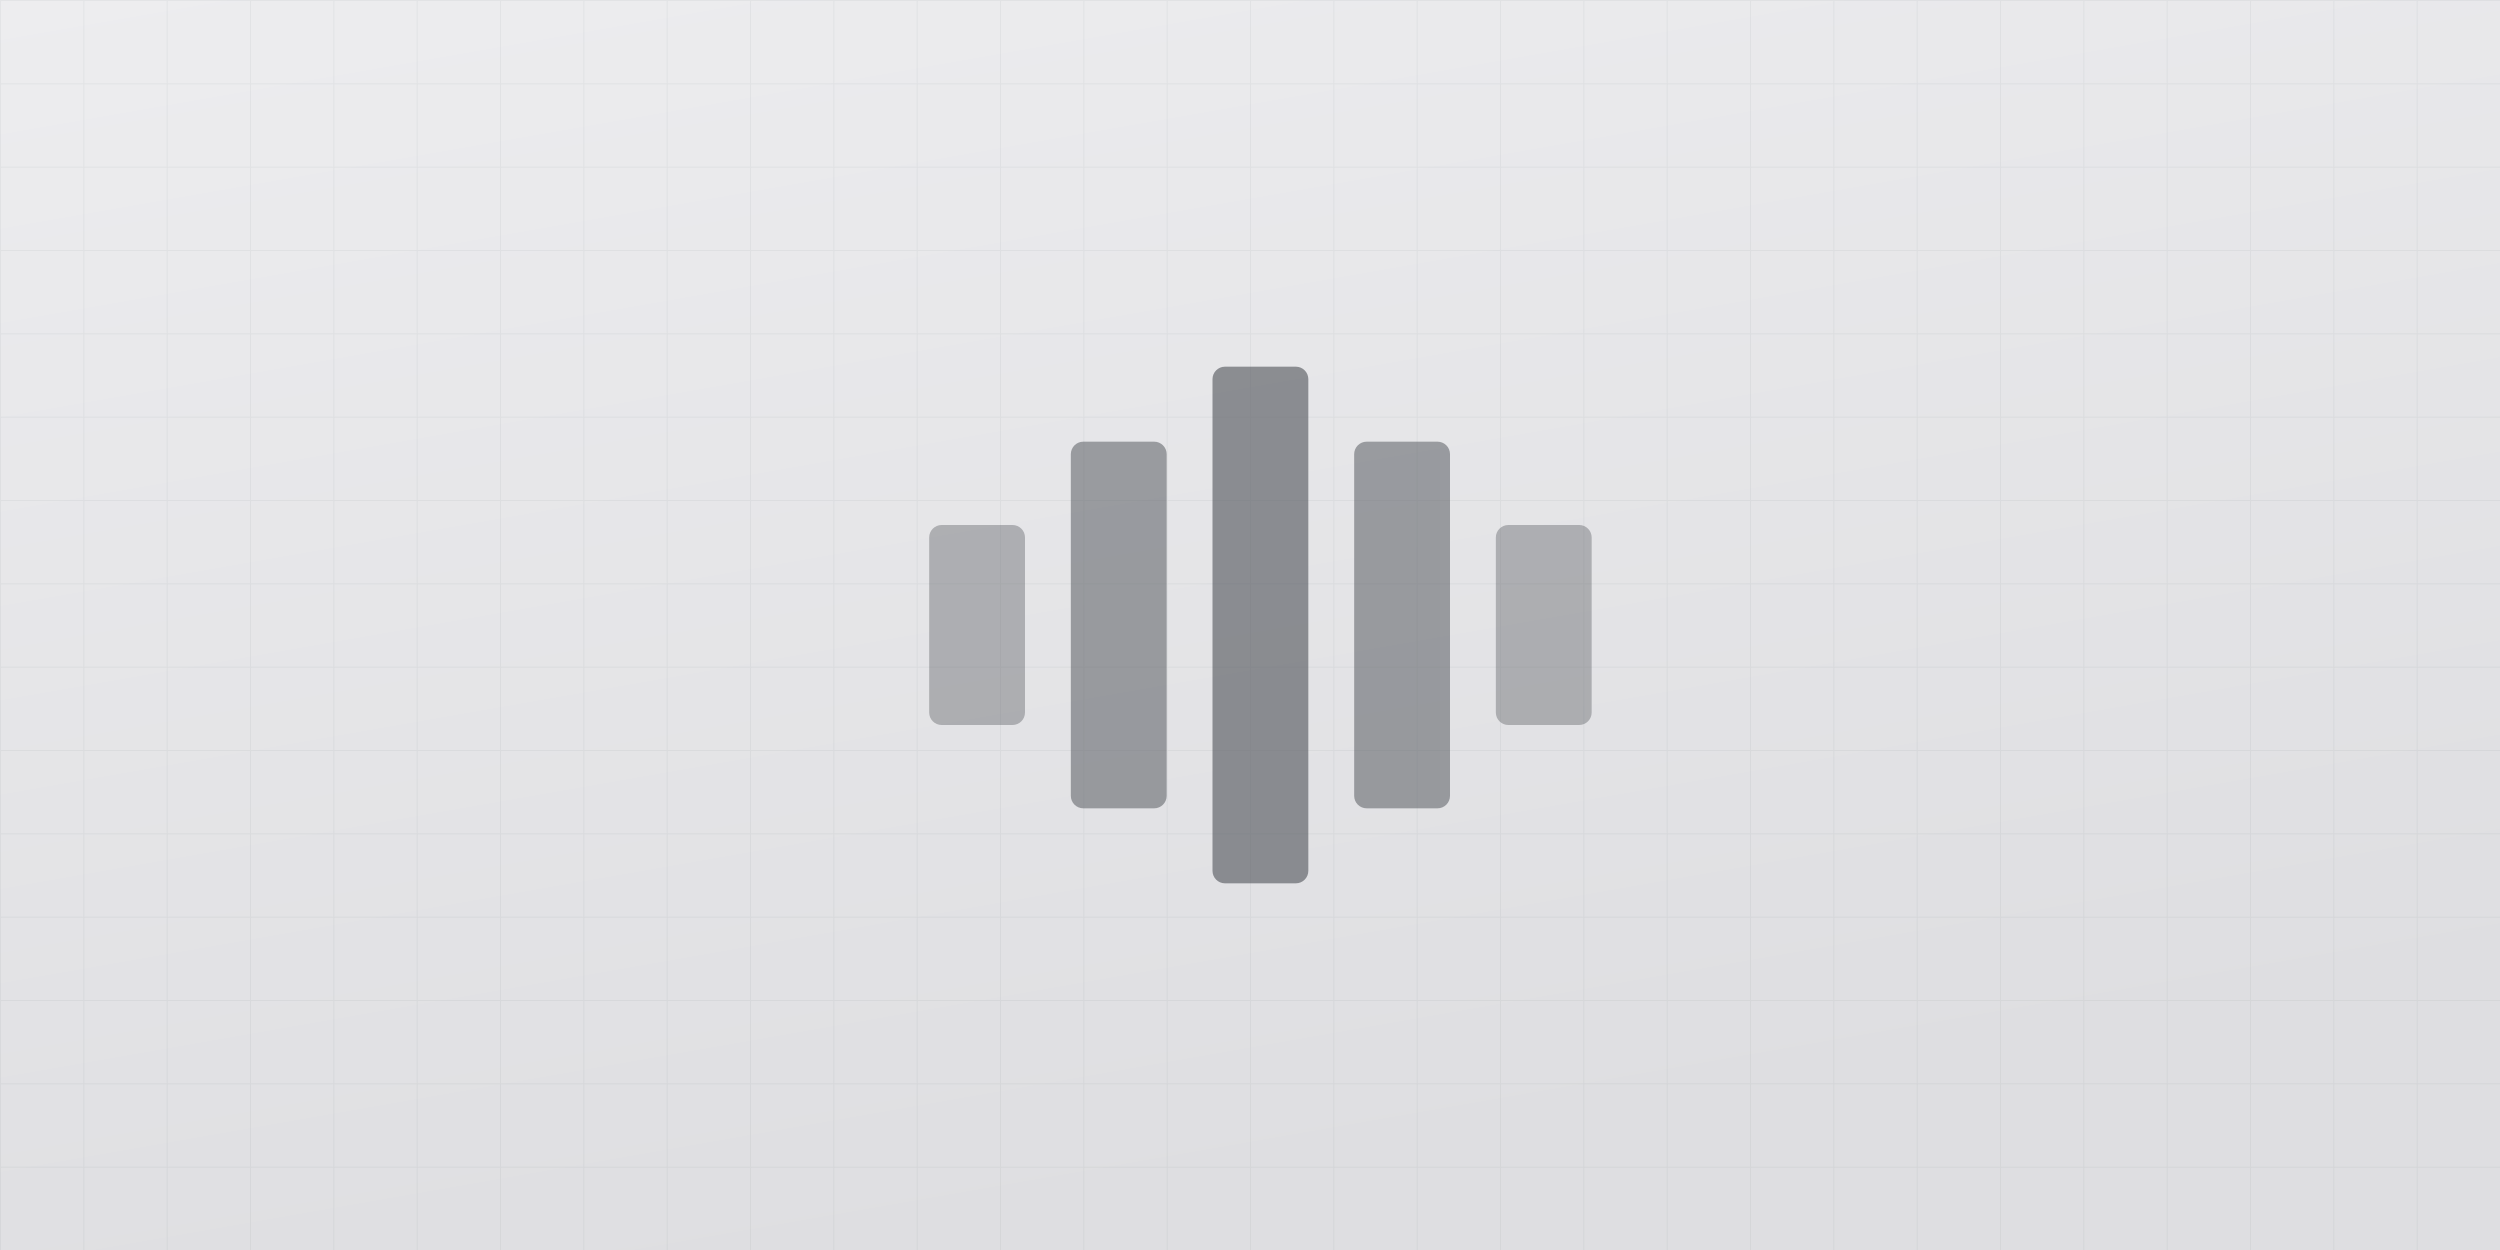
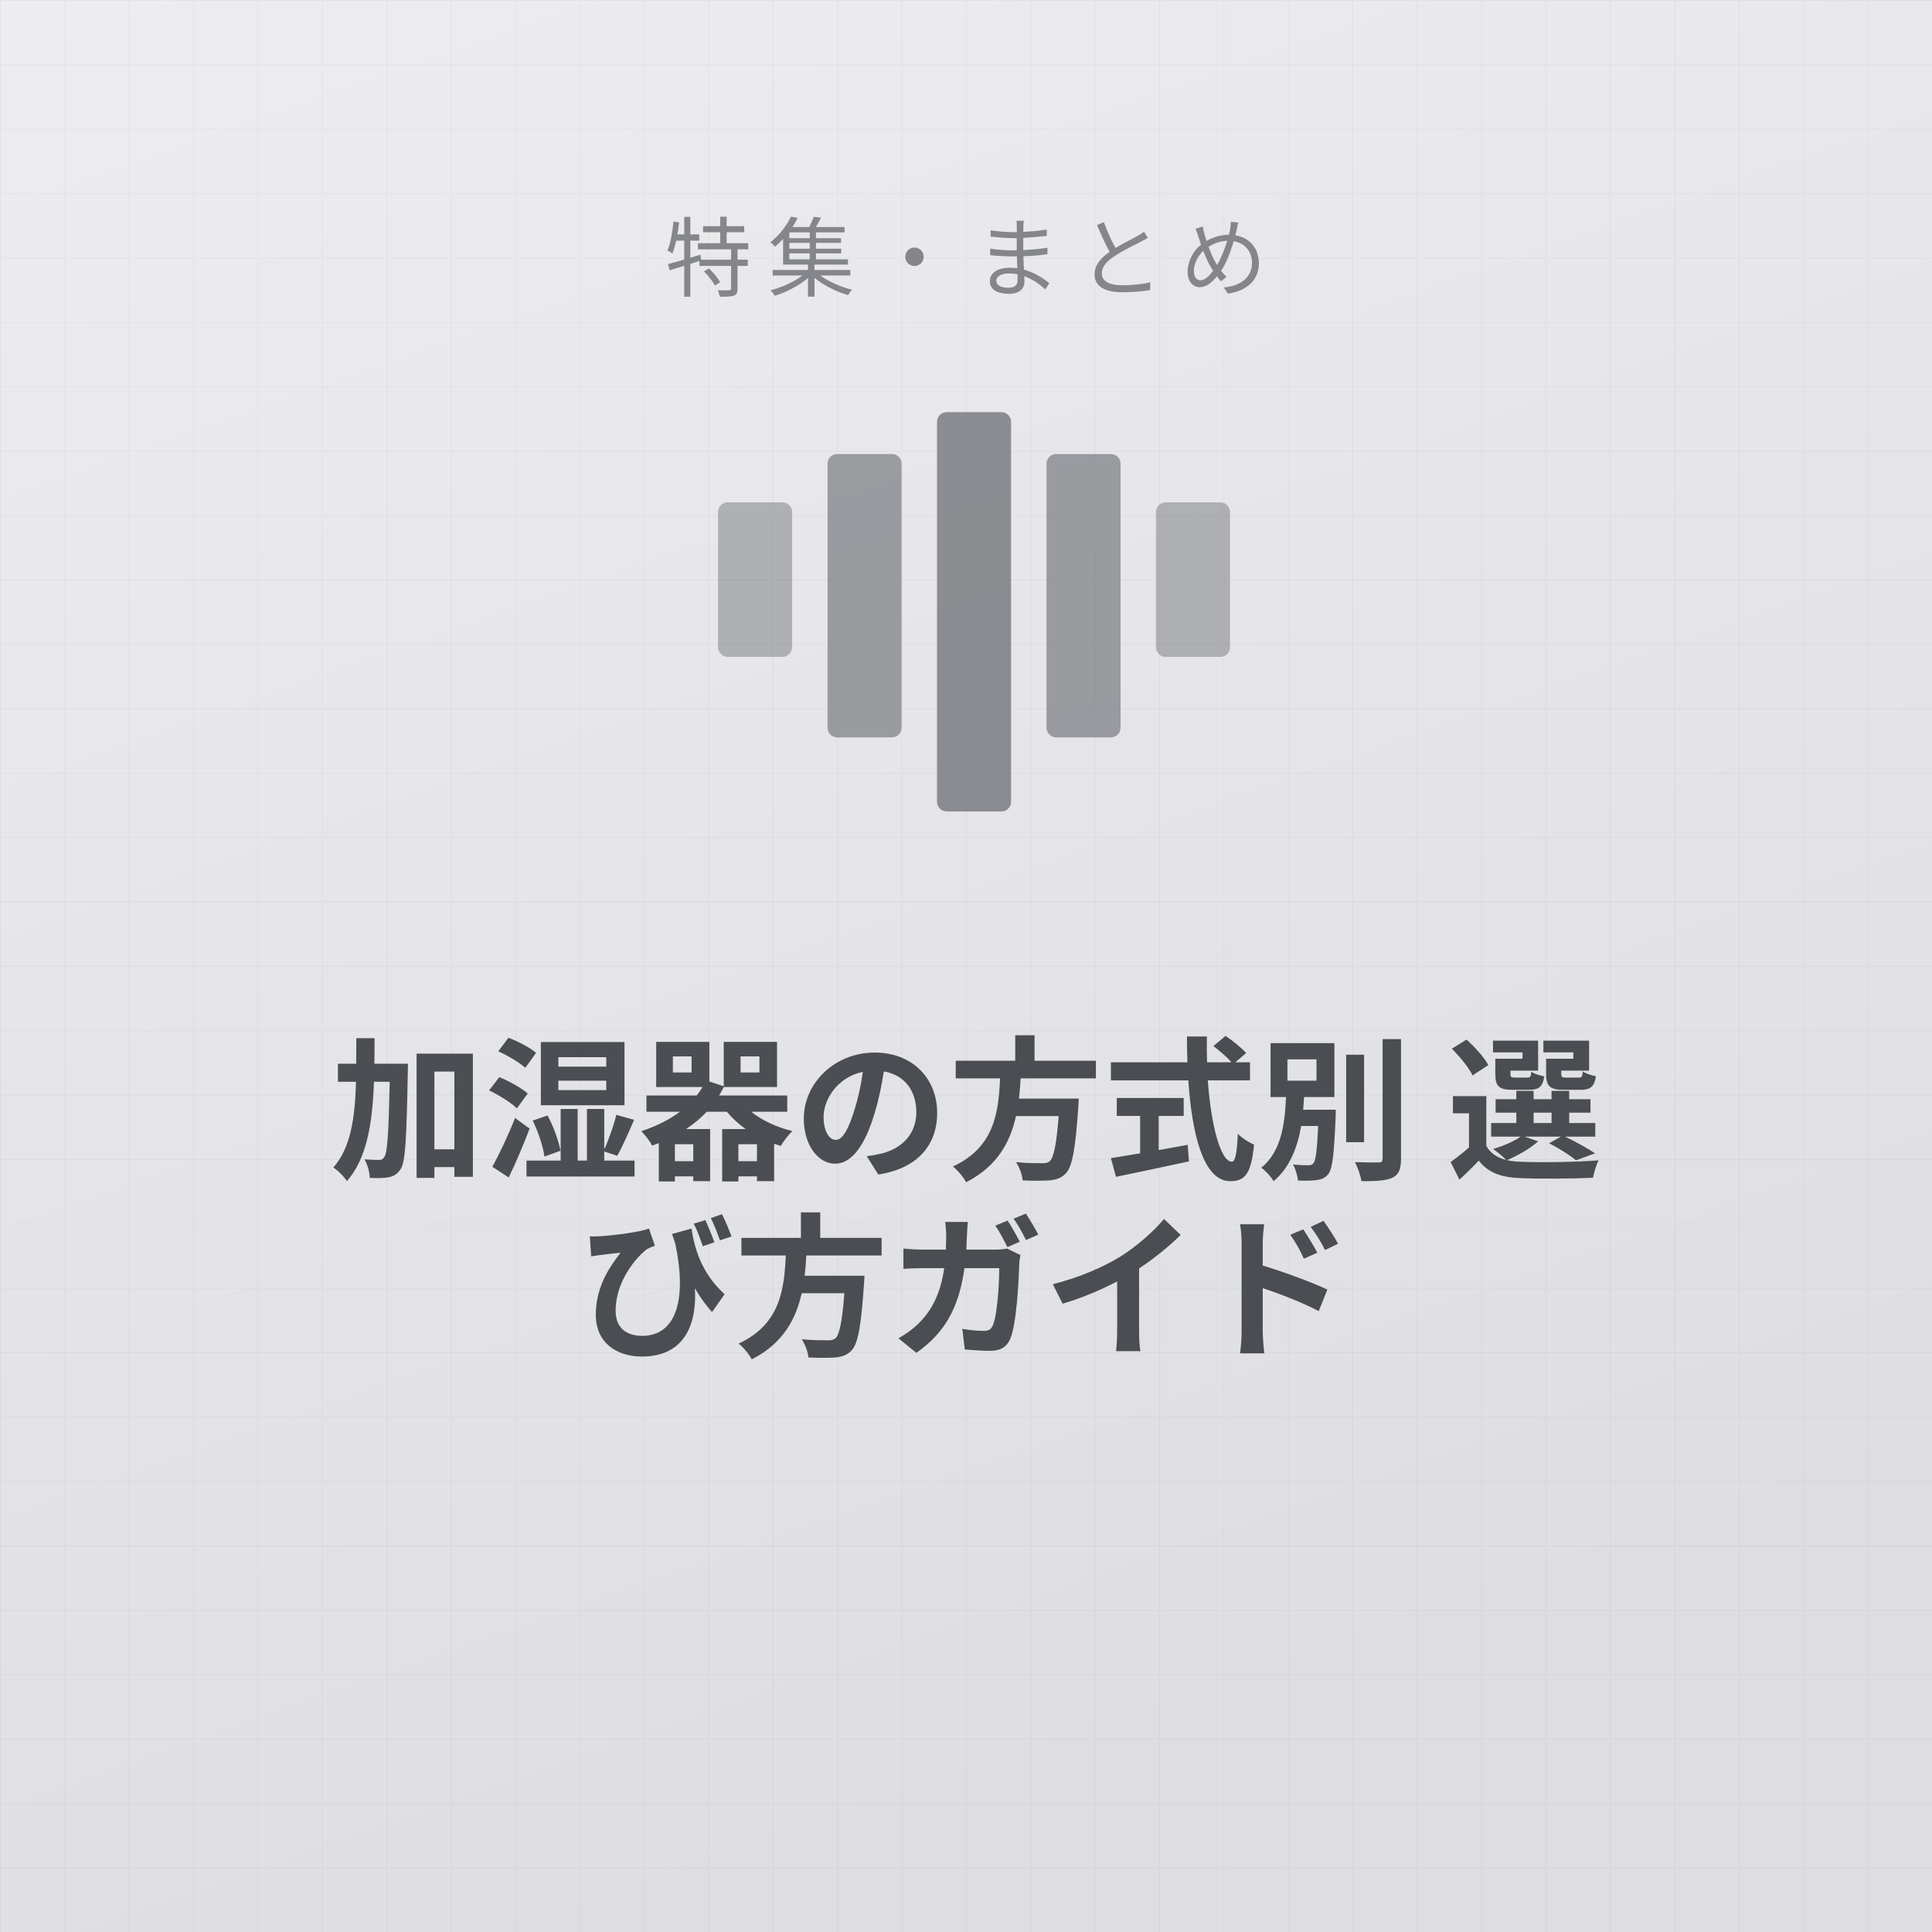
- <svg xmlns="http://www.w3.org/2000/svg" width="1200" height="600" viewBox="0 0 1200 600" role="presentation" aria-hidden="true">
+ <svg xmlns="http://www.w3.org/2000/svg" width="1200" height="1200" viewBox="0 0 1200 1200" role="img" aria-label="加湿器の方式別 選び方ガイド">
  <defs>
    <linearGradient id="shade" x1="0" y1="0" x2="0.35" y2="1">
      <stop offset="0%" stop-color="#EDEDEF" />
      <stop offset="100%" stop-color="#DEDEE1" />
    </linearGradient>
    <pattern id="grid" width="40" height="40" patternUnits="userSpaceOnUse">
      <path d="M40 0 L0 0 0 40" fill="none" stroke="#25282D" stroke-opacity=".05" stroke-width="1" />
    </pattern>
  </defs>
-   <rect width="1200" height="600" fill="url(#shade)" />
-   <rect width="1200" height="600" fill="url(#grid)" />
-   <rect x="446" y="252" width="46" height="96" rx="6" fill="#5A5D63" fill-opacity=".40" />
-   <rect x="514" y="212" width="46" height="176" rx="6" fill="#5A5D63" fill-opacity=".55" />
-   <rect x="582" y="176" width="46" height="248" rx="6" fill="#5A5D63" fill-opacity=".65" />
-   <rect x="650" y="212" width="46" height="176" rx="6" fill="#5A5D63" fill-opacity=".55" />
-   <rect x="718" y="252" width="46" height="96" rx="6" fill="#5A5D63" fill-opacity=".40" />
+   <rect width="1200" height="1200" fill="url(#shade)" />
+   <rect width="1200" height="1200" fill="url(#grid)" />
+   <rect x="446" y="312" width="46" height="96" rx="6" fill="#5A5D63" fill-opacity=".40" />
+   <rect x="514" y="282" width="46" height="176" rx="6" fill="#5A5D63" fill-opacity=".55" />
+   <rect x="582" y="256" width="46" height="248" rx="6" fill="#5A5D63" fill-opacity=".65" />
+   <rect x="650" y="282" width="46" height="176" rx="6" fill="#5A5D63" fill-opacity=".55" />
+   <rect x="718" y="312" width="46" height="96" rx="6" fill="#5A5D63" fill-opacity=".40" />
+   <text x="600" y="180" text-anchor="middle" font-family="&quot;Hiragino Sans&quot;, &quot;Noto Sans JP&quot;, &quot;Yu Gothic&quot;, sans-serif" font-size="54" letter-spacing="10" fill="#5A5D63" fill-opacity=".70">特集・まとめ</text>
+   <text x="600" y="725" text-anchor="middle" font-family="&quot;Hiragino Sans&quot;, &quot;Noto Sans JP&quot;, &quot;Yu Gothic&quot;, sans-serif" font-size="96" font-weight="700" fill="#25282D" fill-opacity=".80">加湿器の方式別 選</text>
+   <text x="600" y="835" text-anchor="middle" font-family="&quot;Hiragino Sans&quot;, &quot;Noto Sans JP&quot;, &quot;Yu Gothic&quot;, sans-serif" font-size="96" font-weight="700" fill="#25282D" fill-opacity=".80">び方ガイド</text>
</svg>
